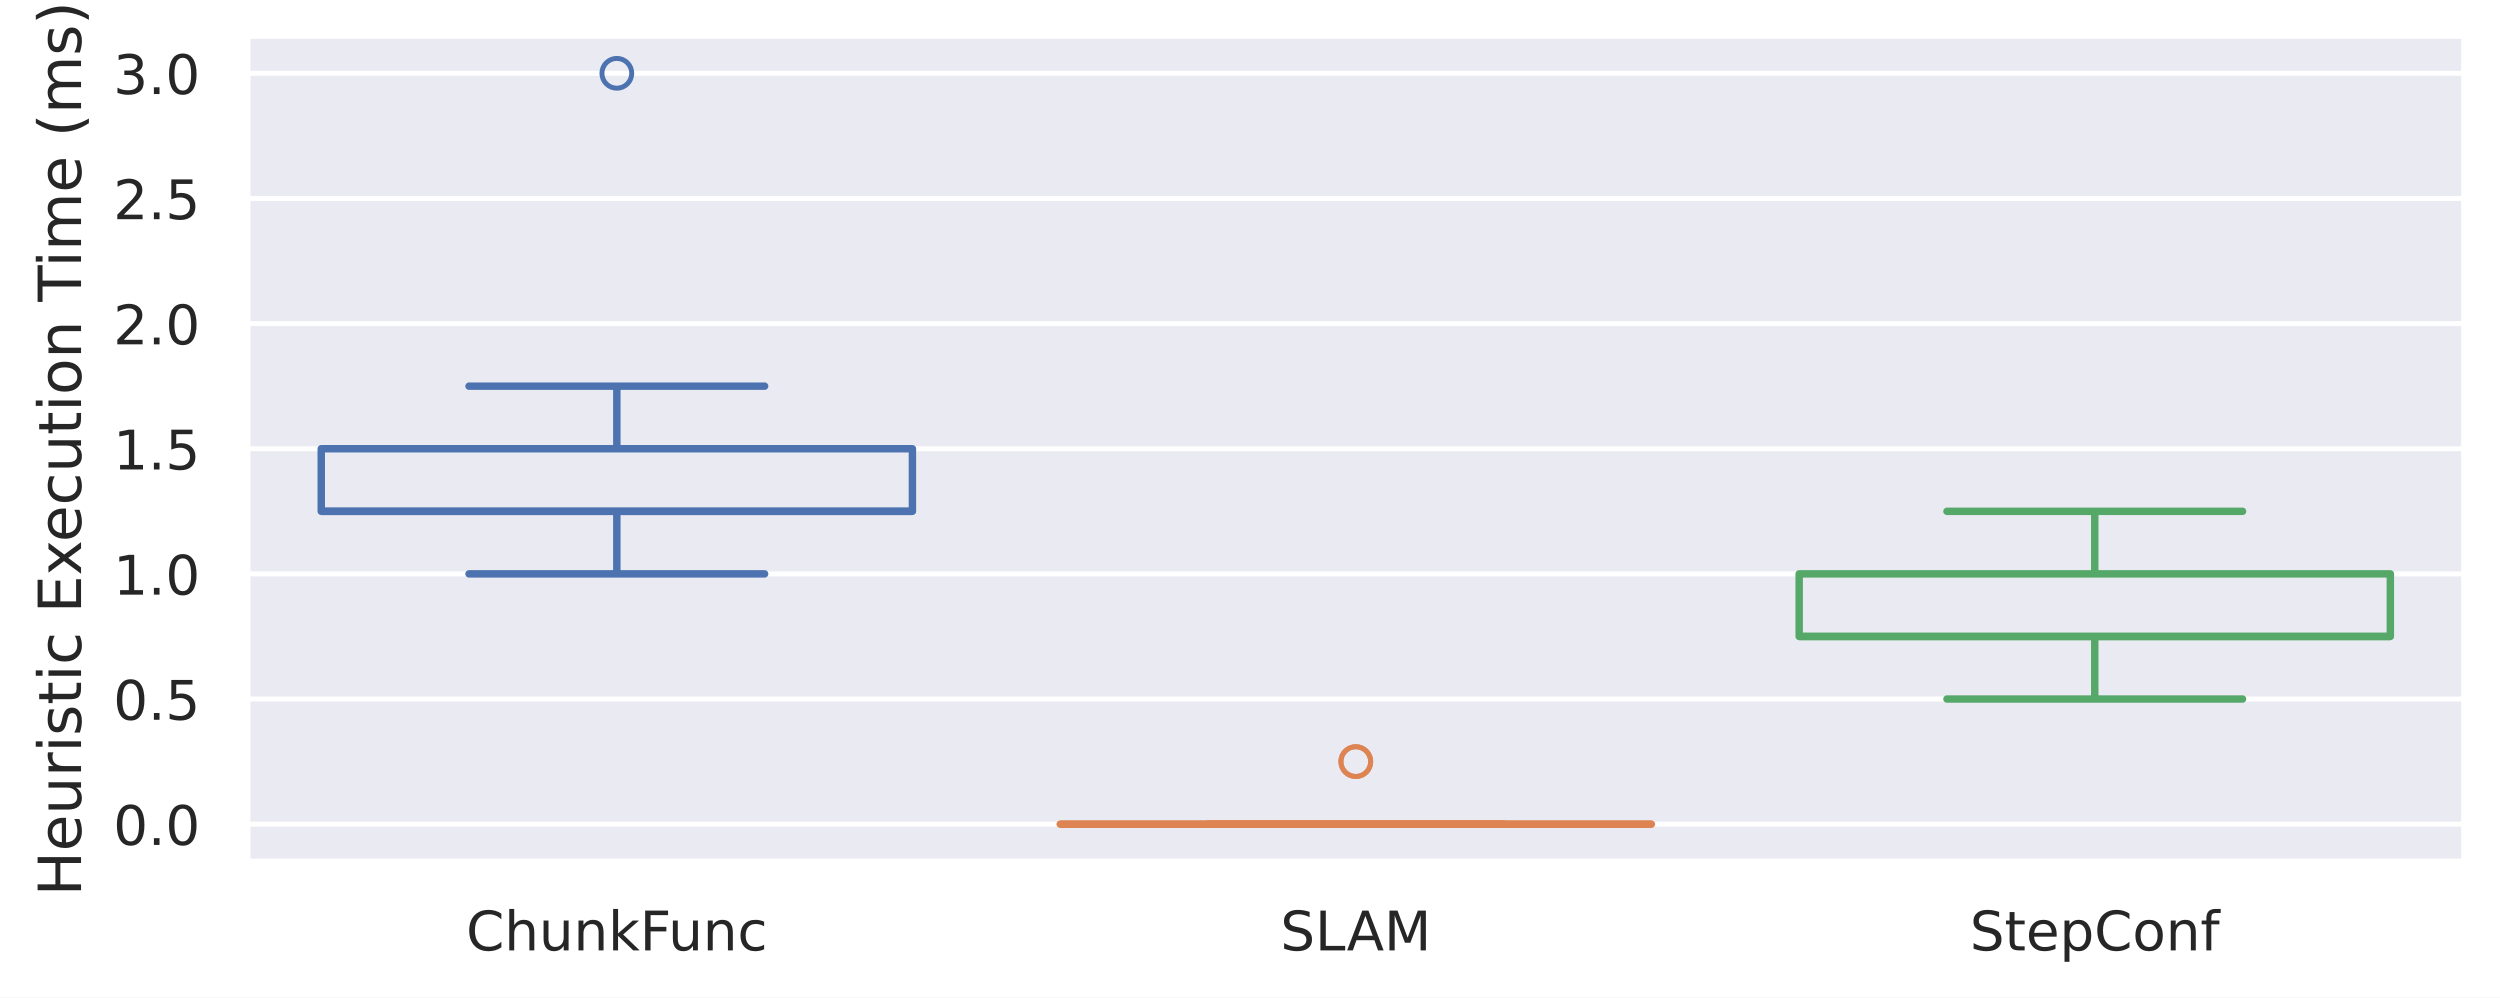
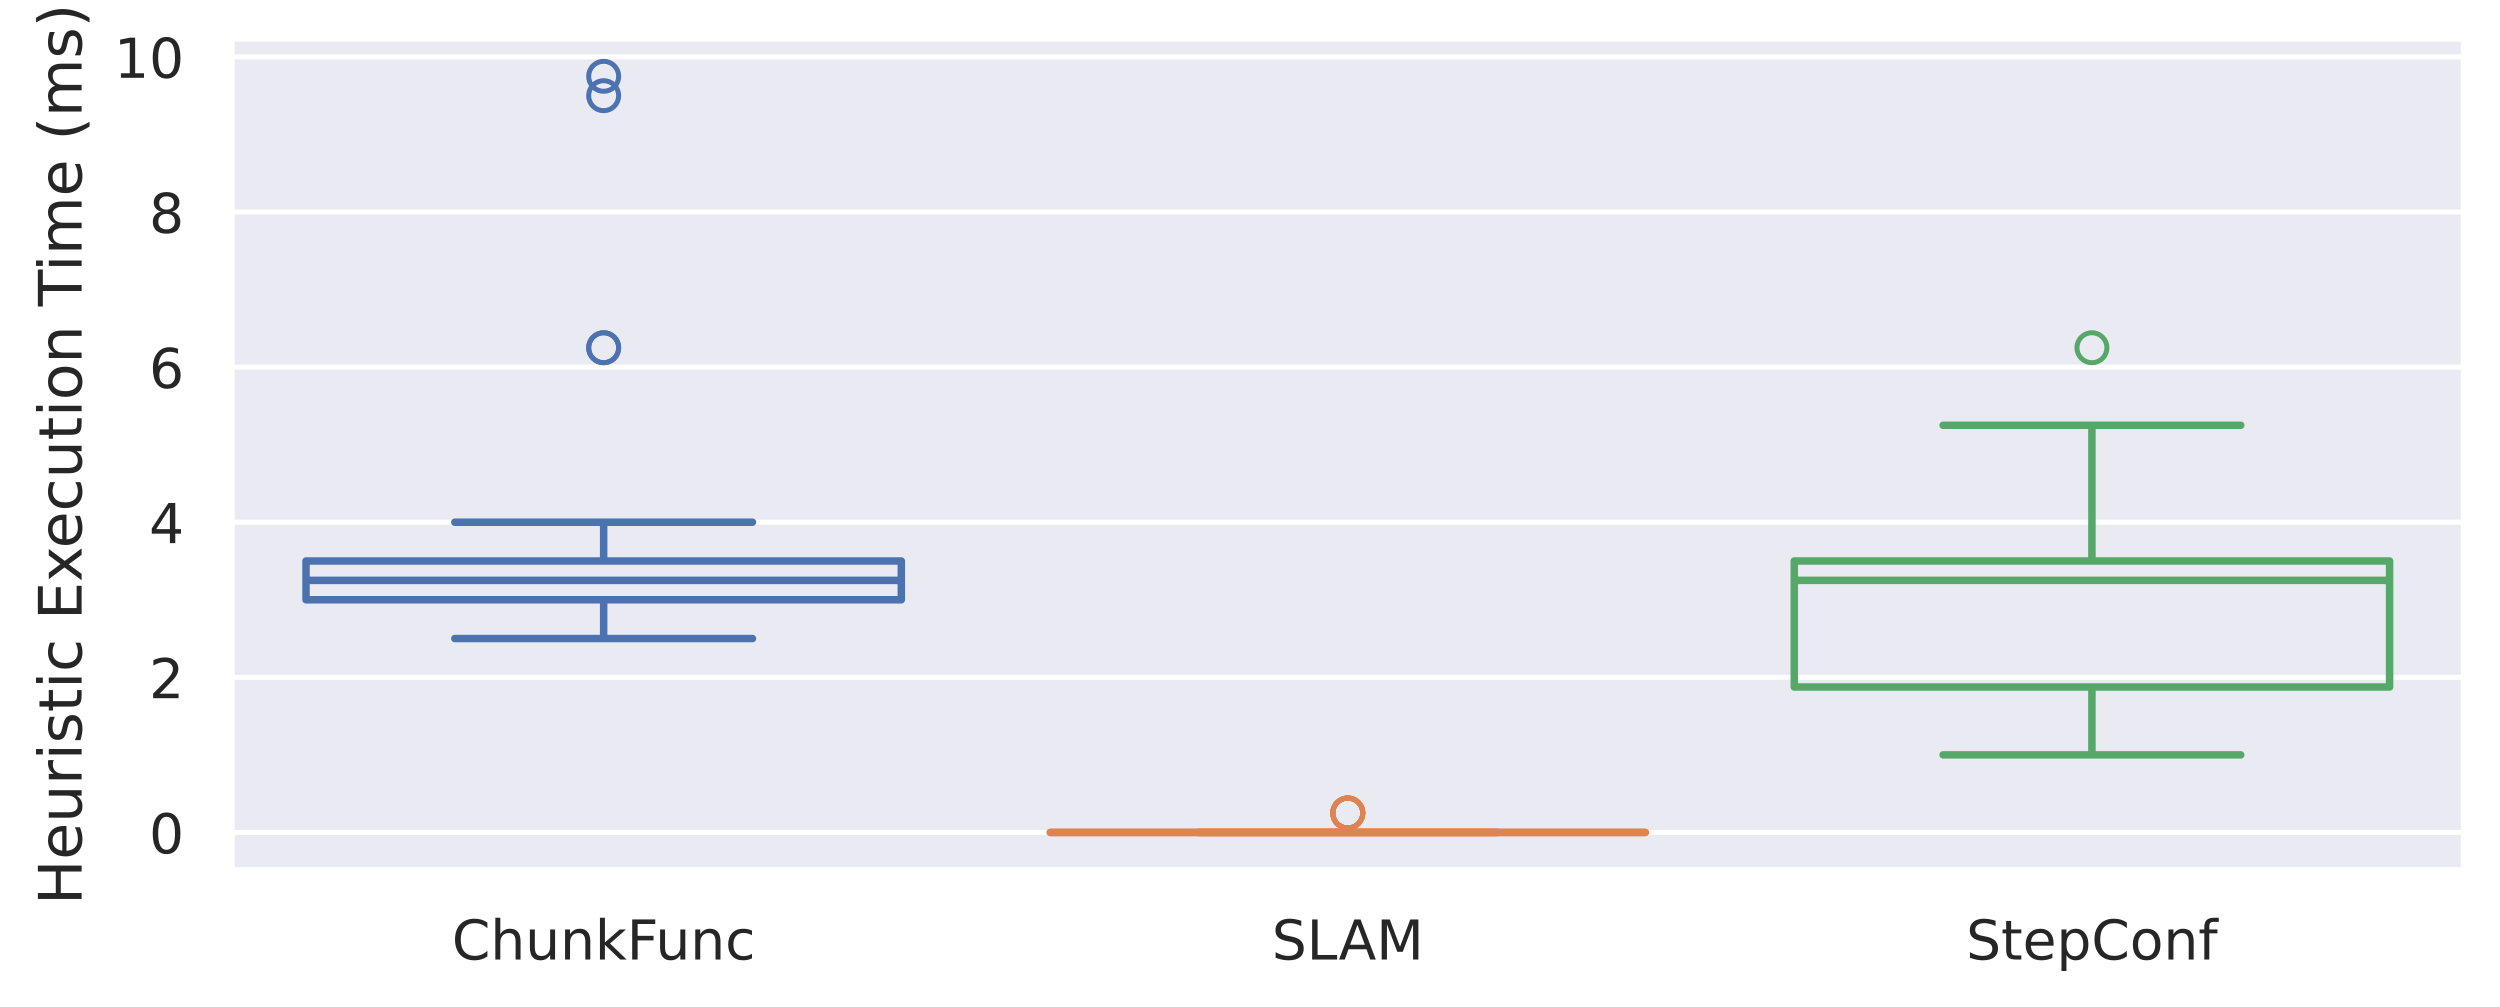
- <svg xmlns="http://www.w3.org/2000/svg" xmlns:xlink="http://www.w3.org/1999/xlink" width="503.407pt" height="200.866pt" viewBox="0 0 503.407 200.866" version="1.1">
+ <svg xmlns="http://www.w3.org/2000/svg" xmlns:xlink="http://www.w3.org/1999/xlink" width="499.911pt" height="201.362pt" viewBox="0 0 499.911 201.362" version="1.1">
  <defs>
    <style type="text/css">*{stroke-linejoin: round; stroke-linecap: butt}</style>
  </defs>
  <g id="figure_1">
    <g id="patch_1">
-       <path d="M 0 200.866  L 503.407 200.866  L 503.407 0  L 0 0  z " style="fill: #ffffff" />
+       <path d="M 0 201.362  L 499.911 201.362  L 499.911 0  L 0 0  z " style="fill: #ffffff" />
    </g>
    <g id="axes_1">
      <g id="patch_2">
-         <path d="M 49.807 173.52  L 496.207 173.52  L 496.207 7.2  L 49.807 7.2  z " style="fill: #eaeaf2" />
+         <path d="M 46.311 174.016  L 492.711 174.016  L 492.711 7.696  L 46.311 7.696  z " style="fill: #eaeaf2" />
      </g>
      <g id="matplotlib.axis_1">
        <g id="xtick_1">
          <g id="text_1">
-             <g style="fill: #262626" transform="translate(93.86867 191.3783) scale(0.11 -0.11)">
+             <g style="fill: #262626" transform="translate(90.37273 191.8743) scale(0.11 -0.11)">
              <defs>
                <path id="DejaVuSans-43" d="M 4122 4306  L 4122 3641  Q 3803 3938 3442 4084  Q 3081 4231 2675 4231  Q 1875 4231 1450 3742  Q 1025 3253 1025 2328  Q 1025 1406 1450 917  Q 1875 428 2675 428  Q 3081 428 3442 575  Q 3803 722 4122 1019  L 4122 359  Q 3791 134 3420 21  Q 3050 -91 2638 -91  Q 1578 -91 968 557  Q 359 1206 359 2328  Q 359 3453 968 4101  Q 1578 4750 2638 4750  Q 3056 4750 3426 4639  Q 3797 4528 4122 4306  z " transform="scale(0.015625)" />
                <path id="DejaVuSans-68" d="M 3513 2113  L 3513 0  L 2938 0  L 2938 2094  Q 2938 2591 2744 2837  Q 2550 3084 2163 3084  Q 1697 3084 1428 2787  Q 1159 2491 1159 1978  L 1159 0  L 581 0  L 581 4863  L 1159 4863  L 1159 2956  Q 1366 3272 1645 3428  Q 1925 3584 2291 3584  Q 2894 3584 3203 3211  Q 3513 2838 3513 2113  z " transform="scale(0.015625)" />
                <path id="DejaVuSans-75" d="M 544 1381  L 544 3500  L 1119 3500  L 1119 1403  Q 1119 906 1312 657  Q 1506 409 1894 409  Q 2359 409 2629 706  Q 2900 1003 2900 1516  L 2900 3500  L 3475 3500  L 3475 0  L 2900 0  L 2900 538  Q 2691 219 2414 64  Q 2138 -91 1772 -91  Q 1169 -91 856 284  Q 544 659 544 1381  z M 1991 3584  L 1991 3584  z " transform="scale(0.015625)" />
                <path id="DejaVuSans-6e" d="M 3513 2113  L 3513 0  L 2938 0  L 2938 2094  Q 2938 2591 2744 2837  Q 2550 3084 2163 3084  Q 1697 3084 1428 2787  Q 1159 2491 1159 1978  L 1159 0  L 581 0  L 581 3500  L 1159 3500  L 1159 2956  Q 1366 3272 1645 3428  Q 1925 3584 2291 3584  Q 2894 3584 3203 3211  Q 3513 2838 3513 2113  z " transform="scale(0.015625)" />
                <path id="DejaVuSans-6b" d="M 581 4863  L 1159 4863  L 1159 1991  L 2875 3500  L 3609 3500  L 1753 1863  L 3688 0  L 2938 0  L 1159 1709  L 1159 0  L 581 0  L 581 4863  z " transform="scale(0.015625)" />
                <path id="DejaVuSans-46" d="M 628 4666  L 3309 4666  L 3309 4134  L 1259 4134  L 1259 2759  L 3109 2759  L 3109 2228  L 1259 2228  L 1259 0  L 628 0  L 628 4666  z " transform="scale(0.015625)" />
                <path id="DejaVuSans-63" d="M 3122 3366  L 3122 2828  Q 2878 2963 2633 3030  Q 2388 3097 2138 3097  Q 1578 3097 1268 2742  Q 959 2388 959 1747  Q 959 1106 1268 751  Q 1578 397 2138 397  Q 2388 397 2633 464  Q 2878 531 3122 666  L 3122 134  Q 2881 22 2623 -34  Q 2366 -91 2075 -91  Q 1284 -91 818 406  Q 353 903 353 1747  Q 353 2603 823 3093  Q 1294 3584 2113 3584  Q 2378 3584 2631 3529  Q 2884 3475 3122 3366  z " transform="scale(0.015625)" />
              </defs>
              <use xlink:href="#DejaVuSans-43" />
              <use xlink:href="#DejaVuSans-68" x="69.824" />
              <use xlink:href="#DejaVuSans-75" x="133.203" />
              <use xlink:href="#DejaVuSans-6e" x="196.582" />
              <use xlink:href="#DejaVuSans-6b" x="259.961" />
              <use xlink:href="#DejaVuSans-46" x="317.871" />
              <use xlink:href="#DejaVuSans-75" x="369.891" />
              <use xlink:href="#DejaVuSans-6e" x="433.27" />
              <use xlink:href="#DejaVuSans-63" x="496.648" />
            </g>
          </g>
        </g>
        <g id="xtick_2">
          <g id="text_2">
-             <g style="fill: #262626" transform="translate(257.8195 191.3783) scale(0.11 -0.11)">
+             <g style="fill: #262626" transform="translate(254.3235 191.8743) scale(0.11 -0.11)">
              <defs>
                <path id="DejaVuSans-53" d="M 3425 4513  L 3425 3897  Q 3066 4069 2747 4153  Q 2428 4238 2131 4238  Q 1616 4238 1336 4038  Q 1056 3838 1056 3469  Q 1056 3159 1242 3001  Q 1428 2844 1947 2747  L 2328 2669  Q 3034 2534 3370 2195  Q 3706 1856 3706 1288  Q 3706 609 3251 259  Q 2797 -91 1919 -91  Q 1588 -91 1214 -16  Q 841 59 441 206  L 441 856  Q 825 641 1194 531  Q 1563 422 1919 422  Q 2459 422 2753 634  Q 3047 847 3047 1241  Q 3047 1584 2836 1778  Q 2625 1972 2144 2069  L 1759 2144  Q 1053 2284 737 2584  Q 422 2884 422 3419  Q 422 4038 858 4394  Q 1294 4750 2059 4750  Q 2388 4750 2728 4690  Q 3069 4631 3425 4513  z " transform="scale(0.015625)" />
                <path id="DejaVuSans-4c" d="M 628 4666  L 1259 4666  L 1259 531  L 3531 531  L 3531 0  L 628 0  L 628 4666  z " transform="scale(0.015625)" />
                <path id="DejaVuSans-41" d="M 2188 4044  L 1331 1722  L 3047 1722  L 2188 4044  z M 1831 4666  L 2547 4666  L 4325 0  L 3669 0  L 3244 1197  L 1141 1197  L 716 0  L 50 0  L 1831 4666  z " transform="scale(0.015625)" />
                <path id="DejaVuSans-4d" d="M 628 4666  L 1569 4666  L 2759 1491  L 3956 4666  L 4897 4666  L 4897 0  L 4281 0  L 4281 4097  L 3078 897  L 2444 897  L 1241 4097  L 1241 0  L 628 0  L 628 4666  z " transform="scale(0.015625)" />
              </defs>
              <use xlink:href="#DejaVuSans-53" />
              <use xlink:href="#DejaVuSans-4c" x="63.477" />
              <use xlink:href="#DejaVuSans-41" x="121.439" />
              <use xlink:href="#DejaVuSans-4d" x="189.848" />
            </g>
          </g>
        </g>
        <g id="xtick_3">
          <g id="text_3">
-             <g style="fill: #262626" transform="translate(396.6559 191.3783) scale(0.11 -0.11)">
+             <g style="fill: #262626" transform="translate(393.1599 191.8743) scale(0.11 -0.11)">
              <defs>
                <path id="DejaVuSans-74" d="M 1172 4494  L 1172 3500  L 2356 3500  L 2356 3053  L 1172 3053  L 1172 1153  Q 1172 725 1289 603  Q 1406 481 1766 481  L 2356 481  L 2356 0  L 1766 0  Q 1100 0 847 248  Q 594 497 594 1153  L 594 3053  L 172 3053  L 172 3500  L 594 3500  L 594 4494  L 1172 4494  z " transform="scale(0.015625)" />
                <path id="DejaVuSans-65" d="M 3597 1894  L 3597 1613  L 953 1613  Q 991 1019 1311 708  Q 1631 397 2203 397  Q 2534 397 2845 478  Q 3156 559 3463 722  L 3463 178  Q 3153 47 2828 -22  Q 2503 -91 2169 -91  Q 1331 -91 842 396  Q 353 884 353 1716  Q 353 2575 817 3079  Q 1281 3584 2069 3584  Q 2775 3584 3186 3129  Q 3597 2675 3597 1894  z M 3022 2063  Q 3016 2534 2758 2815  Q 2500 3097 2075 3097  Q 1594 3097 1305 2825  Q 1016 2553 972 2059  L 3022 2063  z " transform="scale(0.015625)" />
                <path id="DejaVuSans-70" d="M 1159 525  L 1159 -1331  L 581 -1331  L 581 3500  L 1159 3500  L 1159 2969  Q 1341 3281 1617 3432  Q 1894 3584 2278 3584  Q 2916 3584 3314 3078  Q 3713 2572 3713 1747  Q 3713 922 3314 415  Q 2916 -91 2278 -91  Q 1894 -91 1617 61  Q 1341 213 1159 525  z M 3116 1747  Q 3116 2381 2855 2742  Q 2594 3103 2138 3103  Q 1681 3103 1420 2742  Q 1159 2381 1159 1747  Q 1159 1113 1420 752  Q 1681 391 2138 391  Q 2594 391 2855 752  Q 3116 1113 3116 1747  z " transform="scale(0.015625)" />
                <path id="DejaVuSans-6f" d="M 1959 3097  Q 1497 3097 1228 2736  Q 959 2375 959 1747  Q 959 1119 1226 758  Q 1494 397 1959 397  Q 2419 397 2687 759  Q 2956 1122 2956 1747  Q 2956 2369 2687 2733  Q 2419 3097 1959 3097  z M 1959 3584  Q 2709 3584 3137 3096  Q 3566 2609 3566 1747  Q 3566 888 3137 398  Q 2709 -91 1959 -91  Q 1206 -91 779 398  Q 353 888 353 1747  Q 353 2609 779 3096  Q 1206 3584 1959 3584  z " transform="scale(0.015625)" />
                <path id="DejaVuSans-66" d="M 2375 4863  L 2375 4384  L 1825 4384  Q 1516 4384 1395 4259  Q 1275 4134 1275 3809  L 1275 3500  L 2222 3500  L 2222 3053  L 1275 3053  L 1275 0  L 697 0  L 697 3053  L 147 3053  L 147 3500  L 697 3500  L 697 3744  Q 697 4328 969 4595  Q 1241 4863 1831 4863  L 2375 4863  z " transform="scale(0.015625)" />
              </defs>
              <use xlink:href="#DejaVuSans-53" />
              <use xlink:href="#DejaVuSans-74" x="63.477" />
              <use xlink:href="#DejaVuSans-65" x="102.686" />
              <use xlink:href="#DejaVuSans-70" x="164.209" />
              <use xlink:href="#DejaVuSans-43" x="227.686" />
              <use xlink:href="#DejaVuSans-6f" x="297.51" />
              <use xlink:href="#DejaVuSans-6e" x="358.691" />
              <use xlink:href="#DejaVuSans-66" x="422.07" />
            </g>
          </g>
        </g>
      </g>
      <g id="matplotlib.axis_2">
        <g id="ytick_1">
          <g id="line2d_1">
-             <path d="M 49.807 165.96  L 496.207 165.96  " clip-path="url(#p9147dce7c5)" style="fill: none; stroke: #ffffff; stroke-linecap: round" />
+             <path d="M 46.311 166.456  L 492.711 166.456  " clip-path="url(#pf657181b1b)" style="fill: none; stroke: #ffffff; stroke-linecap: round" />
          </g>
          <g id="text_4">
-             <g style="fill: #262626" transform="translate(22.81375 170.1391) scale(0.11 -0.11)">
+             <g style="fill: #262626" transform="translate(29.8125 170.6352) scale(0.11 -0.11)">
              <defs>
                <path id="DejaVuSans-30" d="M 2034 4250  Q 1547 4250 1301 3770  Q 1056 3291 1056 2328  Q 1056 1369 1301 889  Q 1547 409 2034 409  Q 2525 409 2770 889  Q 3016 1369 3016 2328  Q 3016 3291 2770 3770  Q 2525 4250 2034 4250  z M 2034 4750  Q 2819 4750 3233 4129  Q 3647 3509 3647 2328  Q 3647 1150 3233 529  Q 2819 -91 2034 -91  Q 1250 -91 836 529  Q 422 1150 422 2328  Q 422 3509 836 4129  Q 1250 4750 2034 4750  z " transform="scale(0.015625)" />
-                 <path id="DejaVuSans-2e" d="M 684 794  L 1344 794  L 1344 0  L 684 0  L 684 794  z " transform="scale(0.015625)" />
              </defs>
              <use xlink:href="#DejaVuSans-30" />
-               <use xlink:href="#DejaVuSans-2e" x="63.623" />
-               <use xlink:href="#DejaVuSans-30" x="95.41" />
            </g>
          </g>
        </g>
        <g id="ytick_2">
          <g id="line2d_2">
-             <path d="M 49.807 140.76  L 496.207 140.76  " clip-path="url(#p9147dce7c5)" style="fill: none; stroke: #ffffff; stroke-linecap: round" />
+             <path d="M 46.311 135.441  L 492.711 135.441  " clip-path="url(#pf657181b1b)" style="fill: none; stroke: #ffffff; stroke-linecap: round" />
          </g>
          <g id="text_5">
-             <g style="fill: #262626" transform="translate(22.81375 144.9391) scale(0.11 -0.11)">
-               <defs>
-                 <path id="DejaVuSans-35" d="M 691 4666  L 3169 4666  L 3169 4134  L 1269 4134  L 1269 2991  Q 1406 3038 1543 3061  Q 1681 3084 1819 3084  Q 2600 3084 3056 2656  Q 3513 2228 3513 1497  Q 3513 744 3044 326  Q 2575 -91 1722 -91  Q 1428 -91 1123 -41  Q 819 9 494 109  L 494 744  Q 775 591 1075 516  Q 1375 441 1709 441  Q 2250 441 2565 725  Q 2881 1009 2881 1497  Q 2881 1984 2565 2268  Q 2250 2553 1709 2553  Q 1456 2553 1204 2497  Q 953 2441 691 2322  L 691 4666  z " transform="scale(0.015625)" />
-               </defs>
-               <use xlink:href="#DejaVuSans-30" />
-               <use xlink:href="#DejaVuSans-2e" x="63.623" />
-               <use xlink:href="#DejaVuSans-35" x="95.41" />
+             <g style="fill: #262626" transform="translate(29.8125 139.6198) scale(0.11 -0.11)">
+               <defs>
+                 <path id="DejaVuSans-32" d="M 1228 531  L 3431 531  L 3431 0  L 469 0  L 469 531  Q 828 903 1448 1529  Q 2069 2156 2228 2338  Q 2531 2678 2651 2914  Q 2772 3150 2772 3378  Q 2772 3750 2511 3984  Q 2250 4219 1831 4219  Q 1534 4219 1204 4116  Q 875 4013 500 3803  L 500 4441  Q 881 4594 1212 4672  Q 1544 4750 1819 4750  Q 2544 4750 2975 4387  Q 3406 4025 3406 3419  Q 3406 3131 3298 2873  Q 3191 2616 2906 2266  Q 2828 2175 2409 1742  Q 1991 1309 1228 531  z " transform="scale(0.015625)" />
+               </defs>
+               <use xlink:href="#DejaVuSans-32" />
            </g>
          </g>
        </g>
        <g id="ytick_3">
          <g id="line2d_3">
-             <path d="M 49.807 115.56  L 496.207 115.56  " clip-path="url(#p9147dce7c5)" style="fill: none; stroke: #ffffff; stroke-linecap: round" />
+             <path d="M 46.311 104.425  L 492.711 104.425  " clip-path="url(#pf657181b1b)" style="fill: none; stroke: #ffffff; stroke-linecap: round" />
          </g>
          <g id="text_6">
-             <g style="fill: #262626" transform="translate(22.81375 119.7391) scale(0.11 -0.11)">
-               <defs>
-                 <path id="DejaVuSans-31" d="M 794 531  L 1825 531  L 1825 4091  L 703 3866  L 703 4441  L 1819 4666  L 2450 4666  L 2450 531  L 3481 531  L 3481 0  L 794 0  L 794 531  z " transform="scale(0.015625)" />
-               </defs>
-               <use xlink:href="#DejaVuSans-31" />
-               <use xlink:href="#DejaVuSans-2e" x="63.623" />
-               <use xlink:href="#DejaVuSans-30" x="95.41" />
+             <g style="fill: #262626" transform="translate(29.8125 108.6044) scale(0.11 -0.11)">
+               <defs>
+                 <path id="DejaVuSans-34" d="M 2419 4116  L 825 1625  L 2419 1625  L 2419 4116  z M 2253 4666  L 3047 4666  L 3047 1625  L 3713 1625  L 3713 1100  L 3047 1100  L 3047 0  L 2419 0  L 2419 1100  L 313 1100  L 313 1709  L 2253 4666  z " transform="scale(0.015625)" />
+               </defs>
+               <use xlink:href="#DejaVuSans-34" />
            </g>
          </g>
        </g>
        <g id="ytick_4">
          <g id="line2d_4">
-             <path d="M 49.807 90.36  L 496.207 90.36  " clip-path="url(#p9147dce7c5)" style="fill: none; stroke: #ffffff; stroke-linecap: round" />
+             <path d="M 46.311 73.41  L 492.711 73.41  " clip-path="url(#pf657181b1b)" style="fill: none; stroke: #ffffff; stroke-linecap: round" />
          </g>
          <g id="text_7">
-             <g style="fill: #262626" transform="translate(22.81375 94.53914) scale(0.11 -0.11)">
-               <use xlink:href="#DejaVuSans-31" />
-               <use xlink:href="#DejaVuSans-2e" x="63.623" />
-               <use xlink:href="#DejaVuSans-35" x="95.41" />
+             <g style="fill: #262626" transform="translate(29.8125 77.58905) scale(0.11 -0.11)">
+               <defs>
+                 <path id="DejaVuSans-36" d="M 2113 2584  Q 1688 2584 1439 2293  Q 1191 2003 1191 1497  Q 1191 994 1439 701  Q 1688 409 2113 409  Q 2538 409 2786 701  Q 3034 994 3034 1497  Q 3034 2003 2786 2293  Q 2538 2584 2113 2584  z M 3366 4563  L 3366 3988  Q 3128 4100 2886 4159  Q 2644 4219 2406 4219  Q 1781 4219 1451 3797  Q 1122 3375 1075 2522  Q 1259 2794 1537 2939  Q 1816 3084 2150 3084  Q 2853 3084 3261 2657  Q 3669 2231 3669 1497  Q 3669 778 3244 343  Q 2819 -91 2113 -91  Q 1303 -91 875 529  Q 447 1150 447 2328  Q 447 3434 972 4092  Q 1497 4750 2381 4750  Q 2619 4750 2861 4703  Q 3103 4656 3366 4563  z " transform="scale(0.015625)" />
+               </defs>
+               <use xlink:href="#DejaVuSans-36" />
            </g>
          </g>
        </g>
        <g id="ytick_5">
          <g id="line2d_5">
-             <path d="M 49.807 65.16  L 496.207 65.16  " clip-path="url(#p9147dce7c5)" style="fill: none; stroke: #ffffff; stroke-linecap: round" />
+             <path d="M 46.311 42.395  L 492.711 42.395  " clip-path="url(#pf657181b1b)" style="fill: none; stroke: #ffffff; stroke-linecap: round" />
          </g>
          <g id="text_8">
-             <g style="fill: #262626" transform="translate(22.81375 69.33914) scale(0.11 -0.11)">
-               <defs>
-                 <path id="DejaVuSans-32" d="M 1228 531  L 3431 531  L 3431 0  L 469 0  L 469 531  Q 828 903 1448 1529  Q 2069 2156 2228 2338  Q 2531 2678 2651 2914  Q 2772 3150 2772 3378  Q 2772 3750 2511 3984  Q 2250 4219 1831 4219  Q 1534 4219 1204 4116  Q 875 4013 500 3803  L 500 4441  Q 881 4594 1212 4672  Q 1544 4750 1819 4750  Q 2544 4750 2975 4387  Q 3406 4025 3406 3419  Q 3406 3131 3298 2873  Q 3191 2616 2906 2266  Q 2828 2175 2409 1742  Q 1991 1309 1228 531  z " transform="scale(0.015625)" />
-               </defs>
-               <use xlink:href="#DejaVuSans-32" />
-               <use xlink:href="#DejaVuSans-2e" x="63.623" />
-               <use xlink:href="#DejaVuSans-30" x="95.41" />
+             <g style="fill: #262626" transform="translate(29.8125 46.57367) scale(0.11 -0.11)">
+               <defs>
+                 <path id="DejaVuSans-38" d="M 2034 2216  Q 1584 2216 1326 1975  Q 1069 1734 1069 1313  Q 1069 891 1326 650  Q 1584 409 2034 409  Q 2484 409 2743 651  Q 3003 894 3003 1313  Q 3003 1734 2745 1975  Q 2488 2216 2034 2216  z M 1403 2484  Q 997 2584 770 2862  Q 544 3141 544 3541  Q 544 4100 942 4425  Q 1341 4750 2034 4750  Q 2731 4750 3128 4425  Q 3525 4100 3525 3541  Q 3525 3141 3298 2862  Q 3072 2584 2669 2484  Q 3125 2378 3379 2068  Q 3634 1759 3634 1313  Q 3634 634 3220 271  Q 2806 -91 2034 -91  Q 1263 -91 848 271  Q 434 634 434 1313  Q 434 1759 690 2068  Q 947 2378 1403 2484  z M 1172 3481  Q 1172 3119 1398 2916  Q 1625 2713 2034 2713  Q 2441 2713 2670 2916  Q 2900 3119 2900 3481  Q 2900 3844 2670 4047  Q 2441 4250 2034 4250  Q 1625 4250 1398 4047  Q 1172 3844 1172 3481  z " transform="scale(0.015625)" />
+               </defs>
+               <use xlink:href="#DejaVuSans-38" />
            </g>
          </g>
        </g>
        <g id="ytick_6">
          <g id="line2d_6">
-             <path d="M 49.807 39.96  L 496.207 39.96  " clip-path="url(#p9147dce7c5)" style="fill: none; stroke: #ffffff; stroke-linecap: round" />
+             <path d="M 46.311 11.379  L 492.711 11.379  " clip-path="url(#pf657181b1b)" style="fill: none; stroke: #ffffff; stroke-linecap: round" />
          </g>
          <g id="text_9">
-             <g style="fill: #262626" transform="translate(22.81375 44.13914) scale(0.11 -0.11)">
-               <use xlink:href="#DejaVuSans-32" />
-               <use xlink:href="#DejaVuSans-2e" x="63.623" />
-               <use xlink:href="#DejaVuSans-35" x="95.41" />
-             </g>
-           </g>
-         </g>
-         <g id="ytick_7">
-           <g id="line2d_7">
-             <path d="M 49.807 14.76  L 496.207 14.76  " clip-path="url(#p9147dce7c5)" style="fill: none; stroke: #ffffff; stroke-linecap: round" />
-           </g>
-           <g id="text_10">
-             <g style="fill: #262626" transform="translate(22.81375 18.93914) scale(0.11 -0.11)">
-               <defs>
-                 <path id="DejaVuSans-33" d="M 2597 2516  Q 3050 2419 3304 2112  Q 3559 1806 3559 1356  Q 3559 666 3084 287  Q 2609 -91 1734 -91  Q 1441 -91 1130 -33  Q 819 25 488 141  L 488 750  Q 750 597 1062 519  Q 1375 441 1716 441  Q 2309 441 2620 675  Q 2931 909 2931 1356  Q 2931 1769 2642 2001  Q 2353 2234 1838 2234  L 1294 2234  L 1294 2753  L 1863 2753  Q 2328 2753 2575 2939  Q 2822 3125 2822 3475  Q 2822 3834 2567 4026  Q 2313 4219 1838 4219  Q 1578 4219 1281 4162  Q 984 4106 628 3988  L 628 4550  Q 988 4650 1302 4700  Q 1616 4750 1894 4750  Q 2613 4750 3031 4423  Q 3450 4097 3450 3541  Q 3450 3153 3228 2886  Q 3006 2619 2597 2516  z " transform="scale(0.015625)" />
-               </defs>
-               <use xlink:href="#DejaVuSans-33" />
-               <use xlink:href="#DejaVuSans-2e" x="63.623" />
-               <use xlink:href="#DejaVuSans-30" x="95.41" />
-             </g>
-           </g>
-         </g>
-         <g id="text_11">
-           <g style="fill: #262626" transform="translate(16.31812 180.4378) rotate(-90) scale(0.12 -0.12)">
+             <g style="fill: #262626" transform="translate(22.81375 15.55828) scale(0.11 -0.11)">
+               <defs>
+                 <path id="DejaVuSans-31" d="M 794 531  L 1825 531  L 1825 4091  L 703 3866  L 703 4441  L 1819 4666  L 2450 4666  L 2450 531  L 3481 531  L 3481 0  L 794 0  L 794 531  z " transform="scale(0.015625)" />
+               </defs>
+               <use xlink:href="#DejaVuSans-31" />
+               <use xlink:href="#DejaVuSans-30" x="63.623" />
+             </g>
+           </g>
+         </g>
+         <g id="text_10">
+           <g style="fill: #262626" transform="translate(16.31812 180.9339) rotate(-90) scale(0.12 -0.12)">
            <defs>
              <path id="DejaVuSans-48" d="M 628 4666  L 1259 4666  L 1259 2753  L 3553 2753  L 3553 4666  L 4184 4666  L 4184 0  L 3553 0  L 3553 2222  L 1259 2222  L 1259 0  L 628 0  L 628 4666  z " transform="scale(0.015625)" />
              <path id="DejaVuSans-72" d="M 2631 2963  Q 2534 3019 2420 3045  Q 2306 3072 2169 3072  Q 1681 3072 1420 2755  Q 1159 2438 1159 1844  L 1159 0  L 581 0  L 581 3500  L 1159 3500  L 1159 2956  Q 1341 3275 1631 3429  Q 1922 3584 2338 3584  Q 2397 3584 2469 3576  Q 2541 3569 2628 3553  L 2631 2963  z " transform="scale(0.015625)" />
              <path id="DejaVuSans-69" d="M 603 3500  L 1178 3500  L 1178 0  L 603 0  L 603 3500  z M 603 4863  L 1178 4863  L 1178 4134  L 603 4134  L 603 4863  z " transform="scale(0.015625)" />
              <path id="DejaVuSans-73" d="M 2834 3397  L 2834 2853  Q 2591 2978 2328 3040  Q 2066 3103 1784 3103  Q 1356 3103 1142 2972  Q 928 2841 928 2578  Q 928 2378 1081 2264  Q 1234 2150 1697 2047  L 1894 2003  Q 2506 1872 2764 1633  Q 3022 1394 3022 966  Q 3022 478 2636 193  Q 2250 -91 1575 -91  Q 1294 -91 989 -36  Q 684 19 347 128  L 347 722  Q 666 556 975 473  Q 1284 391 1588 391  Q 1994 391 2212 530  Q 2431 669 2431 922  Q 2431 1156 2273 1281  Q 2116 1406 1581 1522  L 1381 1569  Q 847 1681 609 1914  Q 372 2147 372 2553  Q 372 3047 722 3315  Q 1072 3584 1716 3584  Q 2034 3584 2315 3537  Q 2597 3491 2834 3397  z " transform="scale(0.015625)" />
              <path id="DejaVuSans-20" transform="scale(0.015625)" />
              <path id="DejaVuSans-45" d="M 628 4666  L 3578 4666  L 3578 4134  L 1259 4134  L 1259 2753  L 3481 2753  L 3481 2222  L 1259 2222  L 1259 531  L 3634 531  L 3634 0  L 628 0  L 628 4666  z " transform="scale(0.015625)" />
              <path id="DejaVuSans-78" d="M 3513 3500  L 2247 1797  L 3578 0  L 2900 0  L 1881 1375  L 863 0  L 184 0  L 1544 1831  L 300 3500  L 978 3500  L 1906 2253  L 2834 3500  L 3513 3500  z " transform="scale(0.015625)" />
              <path id="DejaVuSans-54" d="M -19 4666  L 3928 4666  L 3928 4134  L 2272 4134  L 2272 0  L 1638 0  L 1638 4134  L -19 4134  L -19 4666  z " transform="scale(0.015625)" />
              <path id="DejaVuSans-6d" d="M 3328 2828  Q 3544 3216 3844 3400  Q 4144 3584 4550 3584  Q 5097 3584 5394 3201  Q 5691 2819 5691 2113  L 5691 0  L 5113 0  L 5113 2094  Q 5113 2597 4934 2840  Q 4756 3084 4391 3084  Q 3944 3084 3684 2787  Q 3425 2491 3425 1978  L 3425 0  L 2847 0  L 2847 2094  Q 2847 2600 2669 2842  Q 2491 3084 2119 3084  Q 1678 3084 1418 2786  Q 1159 2488 1159 1978  L 1159 0  L 581 0  L 581 3500  L 1159 3500  L 1159 2956  Q 1356 3278 1631 3431  Q 1906 3584 2284 3584  Q 2666 3584 2933 3390  Q 3200 3197 3328 2828  z " transform="scale(0.015625)" />
              <path id="DejaVuSans-28" d="M 1984 4856  Q 1566 4138 1362 3434  Q 1159 2731 1159 2009  Q 1159 1288 1364 580  Q 1569 -128 1984 -844  L 1484 -844  Q 1016 -109 783 600  Q 550 1309 550 2009  Q 550 2706 781 3412  Q 1013 4119 1484 4856  L 1984 4856  z " transform="scale(0.015625)" />
              <path id="DejaVuSans-29" d="M 513 4856  L 1013 4856  Q 1481 4119 1714 3412  Q 1947 2706 1947 2009  Q 1947 1309 1714 600  Q 1481 -109 1013 -844  L 513 -844  Q 928 -128 1133 580  Q 1338 1288 1338 2009  Q 1338 2731 1133 3434  Q 928 4138 513 4856  z " transform="scale(0.015625)" />
            </defs>
            <use xlink:href="#DejaVuSans-48" />
            <use xlink:href="#DejaVuSans-65" x="75.195" />
            <use xlink:href="#DejaVuSans-75" x="136.719" />
            <use xlink:href="#DejaVuSans-72" x="200.098" />
            <use xlink:href="#DejaVuSans-69" x="241.211" />
            <use xlink:href="#DejaVuSans-73" x="268.994" />
            <use xlink:href="#DejaVuSans-74" x="321.094" />
            <use xlink:href="#DejaVuSans-69" x="360.303" />
            <use xlink:href="#DejaVuSans-63" x="388.086" />
            <use xlink:href="#DejaVuSans-20" x="443.066" />
            <use xlink:href="#DejaVuSans-45" x="474.854" />
            <use xlink:href="#DejaVuSans-78" x="538.037" />
            <use xlink:href="#DejaVuSans-65" x="594.092" />
            <use xlink:href="#DejaVuSans-63" x="655.615" />
            <use xlink:href="#DejaVuSans-75" x="710.596" />
            <use xlink:href="#DejaVuSans-74" x="773.975" />
            <use xlink:href="#DejaVuSans-69" x="813.184" />
            <use xlink:href="#DejaVuSans-6f" x="840.967" />
            <use xlink:href="#DejaVuSans-6e" x="902.148" />
            <use xlink:href="#DejaVuSans-20" x="965.527" />
            <use xlink:href="#DejaVuSans-54" x="997.314" />
            <use xlink:href="#DejaVuSans-69" x="1055.273" />
            <use xlink:href="#DejaVuSans-6d" x="1083.057" />
            <use xlink:href="#DejaVuSans-65" x="1180.469" />
            <use xlink:href="#DejaVuSans-20" x="1241.992" />
            <use xlink:href="#DejaVuSans-28" x="1273.779" />
            <use xlink:href="#DejaVuSans-6d" x="1312.793" />
            <use xlink:href="#DejaVuSans-73" x="1410.205" />
            <use xlink:href="#DejaVuSans-29" x="1462.305" />
          </g>
        </g>
      </g>
+       <g id="line2d_7">
+         <path d="M 61.191 119.933  L 180.231 119.933  L 180.231 112.179  L 61.191 112.179  L 61.191 119.933  " clip-path="url(#pf657181b1b)" style="fill: none; stroke: #4c72b0; stroke-width: 1.5; stroke-linecap: round" />
+       </g>
      <g id="line2d_8">
-         <path d="M 64.687 102.96  L 183.727 102.96  L 183.727 90.36  L 64.687 90.36  L 64.687 102.96  " clip-path="url(#p9147dce7c5)" style="fill: none; stroke: #4c72b0; stroke-width: 1.5; stroke-linecap: round" />
+         <path d="M 120.711 119.933  L 120.711 127.687  " clip-path="url(#pf657181b1b)" style="fill: none; stroke: #4c72b0; stroke-width: 1.5" />
      </g>
      <g id="line2d_9">
-         <path d="M 124.207 102.96  L 124.207 115.56  " clip-path="url(#p9147dce7c5)" style="fill: none; stroke: #4c72b0; stroke-width: 1.5" />
+         <path d="M 120.711 112.179  L 120.711 104.425  " clip-path="url(#pf657181b1b)" style="fill: none; stroke: #4c72b0; stroke-width: 1.5" />
      </g>
      <g id="line2d_10">
-         <path d="M 124.207 90.36  L 124.207 77.76  " clip-path="url(#p9147dce7c5)" style="fill: none; stroke: #4c72b0; stroke-width: 1.5" />
+         <path d="M 90.951 127.687  L 150.471 127.687  " clip-path="url(#pf657181b1b)" style="fill: none; stroke: #4c72b0; stroke-width: 1.5; stroke-linecap: round" />
      </g>
      <g id="line2d_11">
-         <path d="M 94.447 115.56  L 153.967 115.56  " clip-path="url(#p9147dce7c5)" style="fill: none; stroke: #4c72b0; stroke-width: 1.5; stroke-linecap: round" />
+         <path d="M 90.951 104.425  L 150.471 104.425  " clip-path="url(#pf657181b1b)" style="fill: none; stroke: #4c72b0; stroke-width: 1.5; stroke-linecap: round" />
      </g>
      <g id="line2d_12">
-         <path d="M 94.447 77.76  L 153.967 77.76  " clip-path="url(#p9147dce7c5)" style="fill: none; stroke: #4c72b0; stroke-width: 1.5; stroke-linecap: round" />
+         <defs>
+           <path id="mbef23dec14" d="M 0 3  C 0.796 3 1.559 2.684 2.121 2.121  C 2.684 1.559 3 0.796 3 0  C 3 -0.796 2.684 -1.559 2.121 -2.121  C 1.559 -2.684 0.796 -3 0 -3  C -0.796 -3 -1.559 -2.684 -2.121 -2.121  C -2.684 -1.559 -3 -0.796 -3 0  C -3 0.796 -2.684 1.559 -2.121 2.121  C -1.559 2.684 -0.796 3 0 3  z " style="stroke: #4c72b0" />
+         </defs>
+         <g clip-path="url(#pf657181b1b)">
+           <use xlink:href="#mbef23dec14" x="120.711" y="15.256" style="fill-opacity: 0; stroke: #4c72b0" />
+           <use xlink:href="#mbef23dec14" x="120.711" y="69.533" style="fill-opacity: 0; stroke: #4c72b0" />
+           <use xlink:href="#mbef23dec14" x="120.711" y="19.133" style="fill-opacity: 0; stroke: #4c72b0" />
+           <use xlink:href="#mbef23dec14" x="120.711" y="69.533" style="fill-opacity: 0; stroke: #4c72b0" />
+         </g>
      </g>
      <g id="line2d_13">
+         <path d="M 209.991 166.456  L 329.031 166.456  L 329.031 166.456  L 209.991 166.456  L 209.991 166.456  " clip-path="url(#pf657181b1b)" style="fill: none; stroke: #dd8452; stroke-width: 1.5; stroke-linecap: round" />
+       </g>
+       <g id="line2d_14">
+         <path d="M 269.511 166.456  L 269.511 166.456  " clip-path="url(#pf657181b1b)" style="fill: none; stroke: #dd8452; stroke-width: 1.5" />
+       </g>
+       <g id="line2d_15">
+         <path d="M 269.511 166.456  L 269.511 166.456  " clip-path="url(#pf657181b1b)" style="fill: none; stroke: #dd8452; stroke-width: 1.5" />
+       </g>
+       <g id="line2d_16">
+         <path d="M 239.751 166.456  L 299.271 166.456  " clip-path="url(#pf657181b1b)" style="fill: none; stroke: #dd8452; stroke-width: 1.5; stroke-linecap: round" />
+       </g>
+       <g id="line2d_17">
+         <path d="M 239.751 166.456  L 299.271 166.456  " clip-path="url(#pf657181b1b)" style="fill: none; stroke: #dd8452; stroke-width: 1.5; stroke-linecap: round" />
+       </g>
+       <g id="line2d_18">
        <defs>
-           <path id="mad8cc77467" d="M 0 3  C 0.796 3 1.559 2.684 2.121 2.121  C 2.684 1.559 3 0.796 3 0  C 3 -0.796 2.684 -1.559 2.121 -2.121  C 1.559 -2.684 0.796 -3 0 -3  C -0.796 -3 -1.559 -2.684 -2.121 -2.121  C -2.684 -1.559 -3 -0.796 -3 0  C -3 0.796 -2.684 1.559 -2.121 2.121  C -1.559 2.684 -0.796 3 0 3  z " style="stroke: #4c72b0" />
+           <path id="m33641cfcf0" d="M 0 3  C 0.796 3 1.559 2.684 2.121 2.121  C 2.684 1.559 3 0.796 3 0  C 3 -0.796 2.684 -1.559 2.121 -2.121  C 1.559 -2.684 0.796 -3 0 -3  C -0.796 -3 -1.559 -2.684 -2.121 -2.121  C -2.684 -1.559 -3 -0.796 -3 0  C -3 0.796 -2.684 1.559 -2.121 2.121  C -1.559 2.684 -0.796 3 0 3  z " style="stroke: #dd8452" />
        </defs>
-         <g clip-path="url(#p9147dce7c5)">
-           <use xlink:href="#mad8cc77467" x="124.207" y="14.76" style="fill-opacity: 0; stroke: #4c72b0" />
-         </g>
-       </g>
-       <g id="line2d_14">
-         <path d="M 213.487 165.96  L 332.527 165.96  L 332.527 165.96  L 213.487 165.96  L 213.487 165.96  " clip-path="url(#p9147dce7c5)" style="fill: none; stroke: #dd8452; stroke-width: 1.5; stroke-linecap: round" />
-       </g>
-       <g id="line2d_15">
-         <path d="M 273.007 165.96  L 273.007 165.96  " clip-path="url(#p9147dce7c5)" style="fill: none; stroke: #dd8452; stroke-width: 1.5" />
-       </g>
-       <g id="line2d_16">
-         <path d="M 273.007 165.96  L 273.007 165.96  " clip-path="url(#p9147dce7c5)" style="fill: none; stroke: #dd8452; stroke-width: 1.5" />
-       </g>
-       <g id="line2d_17">
-         <path d="M 243.247 165.96  L 302.767 165.96  " clip-path="url(#p9147dce7c5)" style="fill: none; stroke: #dd8452; stroke-width: 1.5; stroke-linecap: round" />
-       </g>
-       <g id="line2d_18">
-         <path d="M 243.247 165.96  L 302.767 165.96  " clip-path="url(#p9147dce7c5)" style="fill: none; stroke: #dd8452; stroke-width: 1.5; stroke-linecap: round" />
+         <g clip-path="url(#pf657181b1b)">
+           <use xlink:href="#m33641cfcf0" x="269.511" y="162.579" style="fill-opacity: 0; stroke: #dd8452" />
+           <use xlink:href="#m33641cfcf0" x="269.511" y="162.579" style="fill-opacity: 0; stroke: #dd8452" />
+           <use xlink:href="#m33641cfcf0" x="269.511" y="162.579" style="fill-opacity: 0; stroke: #dd8452" />
+           <use xlink:href="#m33641cfcf0" x="269.511" y="162.579" style="fill-opacity: 0; stroke: #dd8452" />
+           <use xlink:href="#m33641cfcf0" x="269.511" y="162.579" style="fill-opacity: 0; stroke: #dd8452" />
+           <use xlink:href="#m33641cfcf0" x="269.511" y="162.579" style="fill-opacity: 0; stroke: #dd8452" />
+         </g>
      </g>
      <g id="line2d_19">
+         <path d="M 358.791 137.379  L 477.831 137.379  L 477.831 112.179  L 358.791 112.179  L 358.791 137.379  " clip-path="url(#pf657181b1b)" style="fill: none; stroke: #55a868; stroke-width: 1.5; stroke-linecap: round" />
+       </g>
+       <g id="line2d_20">
+         <path d="M 418.311 137.379  L 418.311 150.948  " clip-path="url(#pf657181b1b)" style="fill: none; stroke: #55a868; stroke-width: 1.5" />
+       </g>
+       <g id="line2d_21">
+         <path d="M 418.311 112.179  L 418.311 85.041  " clip-path="url(#pf657181b1b)" style="fill: none; stroke: #55a868; stroke-width: 1.5" />
+       </g>
+       <g id="line2d_22">
+         <path d="M 388.551 150.948  L 448.071 150.948  " clip-path="url(#pf657181b1b)" style="fill: none; stroke: #55a868; stroke-width: 1.5; stroke-linecap: round" />
+       </g>
+       <g id="line2d_23">
+         <path d="M 388.551 85.041  L 448.071 85.041  " clip-path="url(#pf657181b1b)" style="fill: none; stroke: #55a868; stroke-width: 1.5; stroke-linecap: round" />
+       </g>
+       <g id="line2d_24">
        <defs>
-           <path id="m68737da2dc" d="M 0 3  C 0.796 3 1.559 2.684 2.121 2.121  C 2.684 1.559 3 0.796 3 0  C 3 -0.796 2.684 -1.559 2.121 -2.121  C 1.559 -2.684 0.796 -3 0 -3  C -0.796 -3 -1.559 -2.684 -2.121 -2.121  C -2.684 -1.559 -3 -0.796 -3 0  C -3 0.796 -2.684 1.559 -2.121 2.121  C -1.559 2.684 -0.796 3 0 3  z " style="stroke: #dd8452" />
+           <path id="m2d04c4f31a" d="M 0 3  C 0.796 3 1.559 2.684 2.121 2.121  C 2.684 1.559 3 0.796 3 0  C 3 -0.796 2.684 -1.559 2.121 -2.121  C 1.559 -2.684 0.796 -3 0 -3  C -0.796 -3 -1.559 -2.684 -2.121 -2.121  C -2.684 -1.559 -3 -0.796 -3 0  C -3 0.796 -2.684 1.559 -2.121 2.121  C -1.559 2.684 -0.796 3 0 3  z " style="stroke: #55a868" />
        </defs>
-         <g clip-path="url(#p9147dce7c5)">
-           <use xlink:href="#m68737da2dc" x="273.007" y="153.36" style="fill-opacity: 0; stroke: #dd8452" />
-           <use xlink:href="#m68737da2dc" x="273.007" y="153.36" style="fill-opacity: 0; stroke: #dd8452" />
-         </g>
-       </g>
-       <g id="line2d_20">
-         <path d="M 362.287 128.16  L 481.327 128.16  L 481.327 115.56  L 362.287 115.56  L 362.287 128.16  " clip-path="url(#p9147dce7c5)" style="fill: none; stroke: #55a868; stroke-width: 1.5; stroke-linecap: round" />
-       </g>
-       <g id="line2d_21">
-         <path d="M 421.807 128.16  L 421.807 140.76  " clip-path="url(#p9147dce7c5)" style="fill: none; stroke: #55a868; stroke-width: 1.5" />
-       </g>
-       <g id="line2d_22">
-         <path d="M 421.807 115.56  L 421.807 102.96  " clip-path="url(#p9147dce7c5)" style="fill: none; stroke: #55a868; stroke-width: 1.5" />
-       </g>
-       <g id="line2d_23">
-         <path d="M 392.047 140.76  L 451.567 140.76  " clip-path="url(#p9147dce7c5)" style="fill: none; stroke: #55a868; stroke-width: 1.5; stroke-linecap: round" />
-       </g>
-       <g id="line2d_24">
-         <path d="M 392.047 102.96  L 451.567 102.96  " clip-path="url(#p9147dce7c5)" style="fill: none; stroke: #55a868; stroke-width: 1.5; stroke-linecap: round" />
-       </g>
-       <g id="line2d_25" />
+         <g clip-path="url(#pf657181b1b)">
+           <use xlink:href="#m2d04c4f31a" x="418.311" y="69.533" style="fill-opacity: 0; stroke: #55a868" />
+         </g>
+       </g>
+       <g id="line2d_25">
+         <path d="M 61.191 116.056  L 180.231 116.056  " clip-path="url(#pf657181b1b)" style="fill: none; stroke: #4c72b0; stroke-width: 1.5" />
+       </g>
      <g id="line2d_26">
-         <path d="M 64.687 102.96  L 183.727 102.96  " clip-path="url(#p9147dce7c5)" style="fill: none; stroke: #4c72b0; stroke-width: 1.5" />
+         <path d="M 209.991 166.456  L 329.031 166.456  " clip-path="url(#pf657181b1b)" style="fill: none; stroke: #dd8452; stroke-width: 1.5" />
      </g>
      <g id="line2d_27">
-         <path d="M 213.487 165.96  L 332.527 165.96  " clip-path="url(#p9147dce7c5)" style="fill: none; stroke: #dd8452; stroke-width: 1.5" />
-       </g>
-       <g id="line2d_28">
-         <path d="M 362.287 128.16  L 481.327 128.16  " clip-path="url(#p9147dce7c5)" style="fill: none; stroke: #55a868; stroke-width: 1.5" />
+         <path d="M 358.791 116.056  L 477.831 116.056  " clip-path="url(#pf657181b1b)" style="fill: none; stroke: #55a868; stroke-width: 1.5" />
      </g>
      <g id="patch_3">
-         <path d="M 49.807 173.52  L 49.807 7.2  " style="fill: none; stroke: #ffffff; stroke-width: 1.25; stroke-linejoin: miter; stroke-linecap: square" />
+         <path d="M 46.311 174.016  L 46.311 7.696  " style="fill: none; stroke: #ffffff; stroke-width: 1.25; stroke-linejoin: miter; stroke-linecap: square" />
      </g>
      <g id="patch_4">
-         <path d="M 496.207 173.52  L 496.207 7.2  " style="fill: none; stroke: #ffffff; stroke-width: 1.25; stroke-linejoin: miter; stroke-linecap: square" />
+         <path d="M 492.711 174.016  L 492.711 7.696  " style="fill: none; stroke: #ffffff; stroke-width: 1.25; stroke-linejoin: miter; stroke-linecap: square" />
      </g>
      <g id="patch_5">
-         <path d="M 49.807 173.52  L 496.207 173.52  " style="fill: none; stroke: #ffffff; stroke-width: 1.25; stroke-linejoin: miter; stroke-linecap: square" />
+         <path d="M 46.311 174.016  L 492.711 174.016  " style="fill: none; stroke: #ffffff; stroke-width: 1.25; stroke-linejoin: miter; stroke-linecap: square" />
      </g>
      <g id="patch_6">
-         <path d="M 49.807 7.2  L 496.207 7.2  " style="fill: none; stroke: #ffffff; stroke-width: 1.25; stroke-linejoin: miter; stroke-linecap: square" />
+         <path d="M 46.311 7.696  L 492.711 7.696  " style="fill: none; stroke: #ffffff; stroke-width: 1.25; stroke-linejoin: miter; stroke-linecap: square" />
      </g>
    </g>
  </g>
  <defs>
-     <clipPath id="p9147dce7c5">
-       <rect x="49.807" y="7.2" width="446.4" height="166.32" />
+     <clipPath id="pf657181b1b">
+       <rect x="46.311" y="7.696" width="446.4" height="166.32" />
    </clipPath>
  </defs>
</svg>
